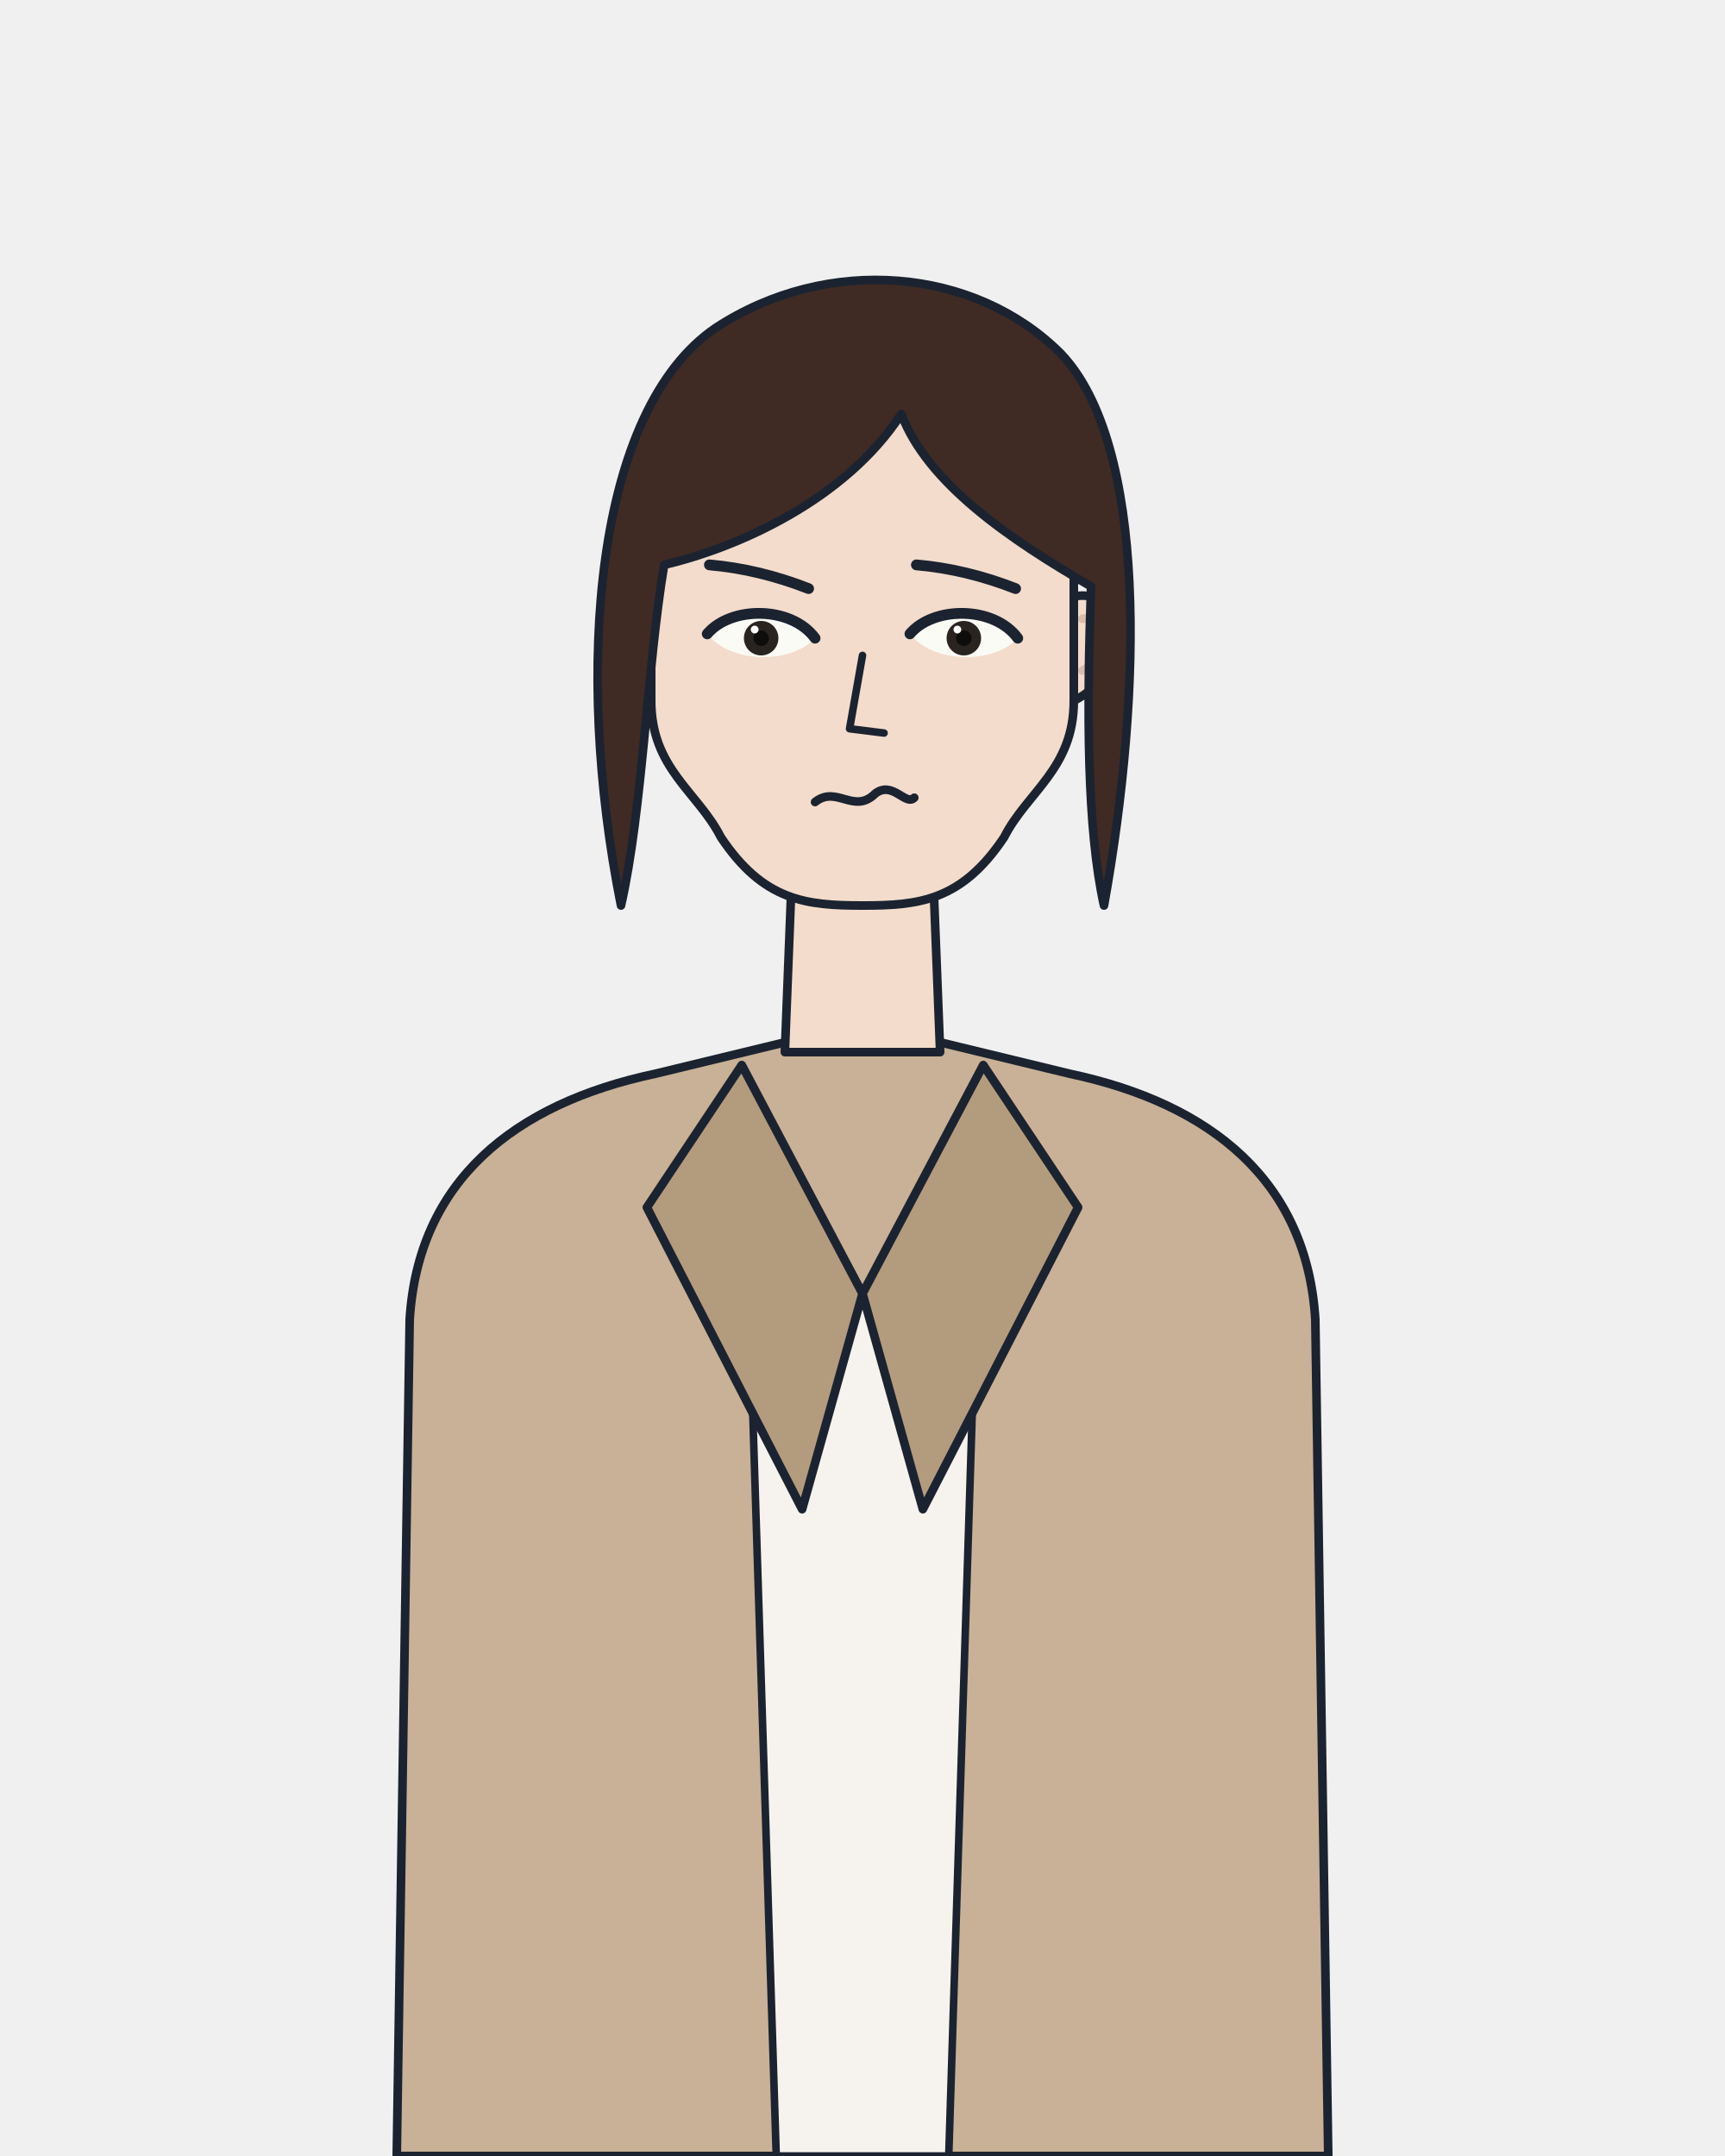
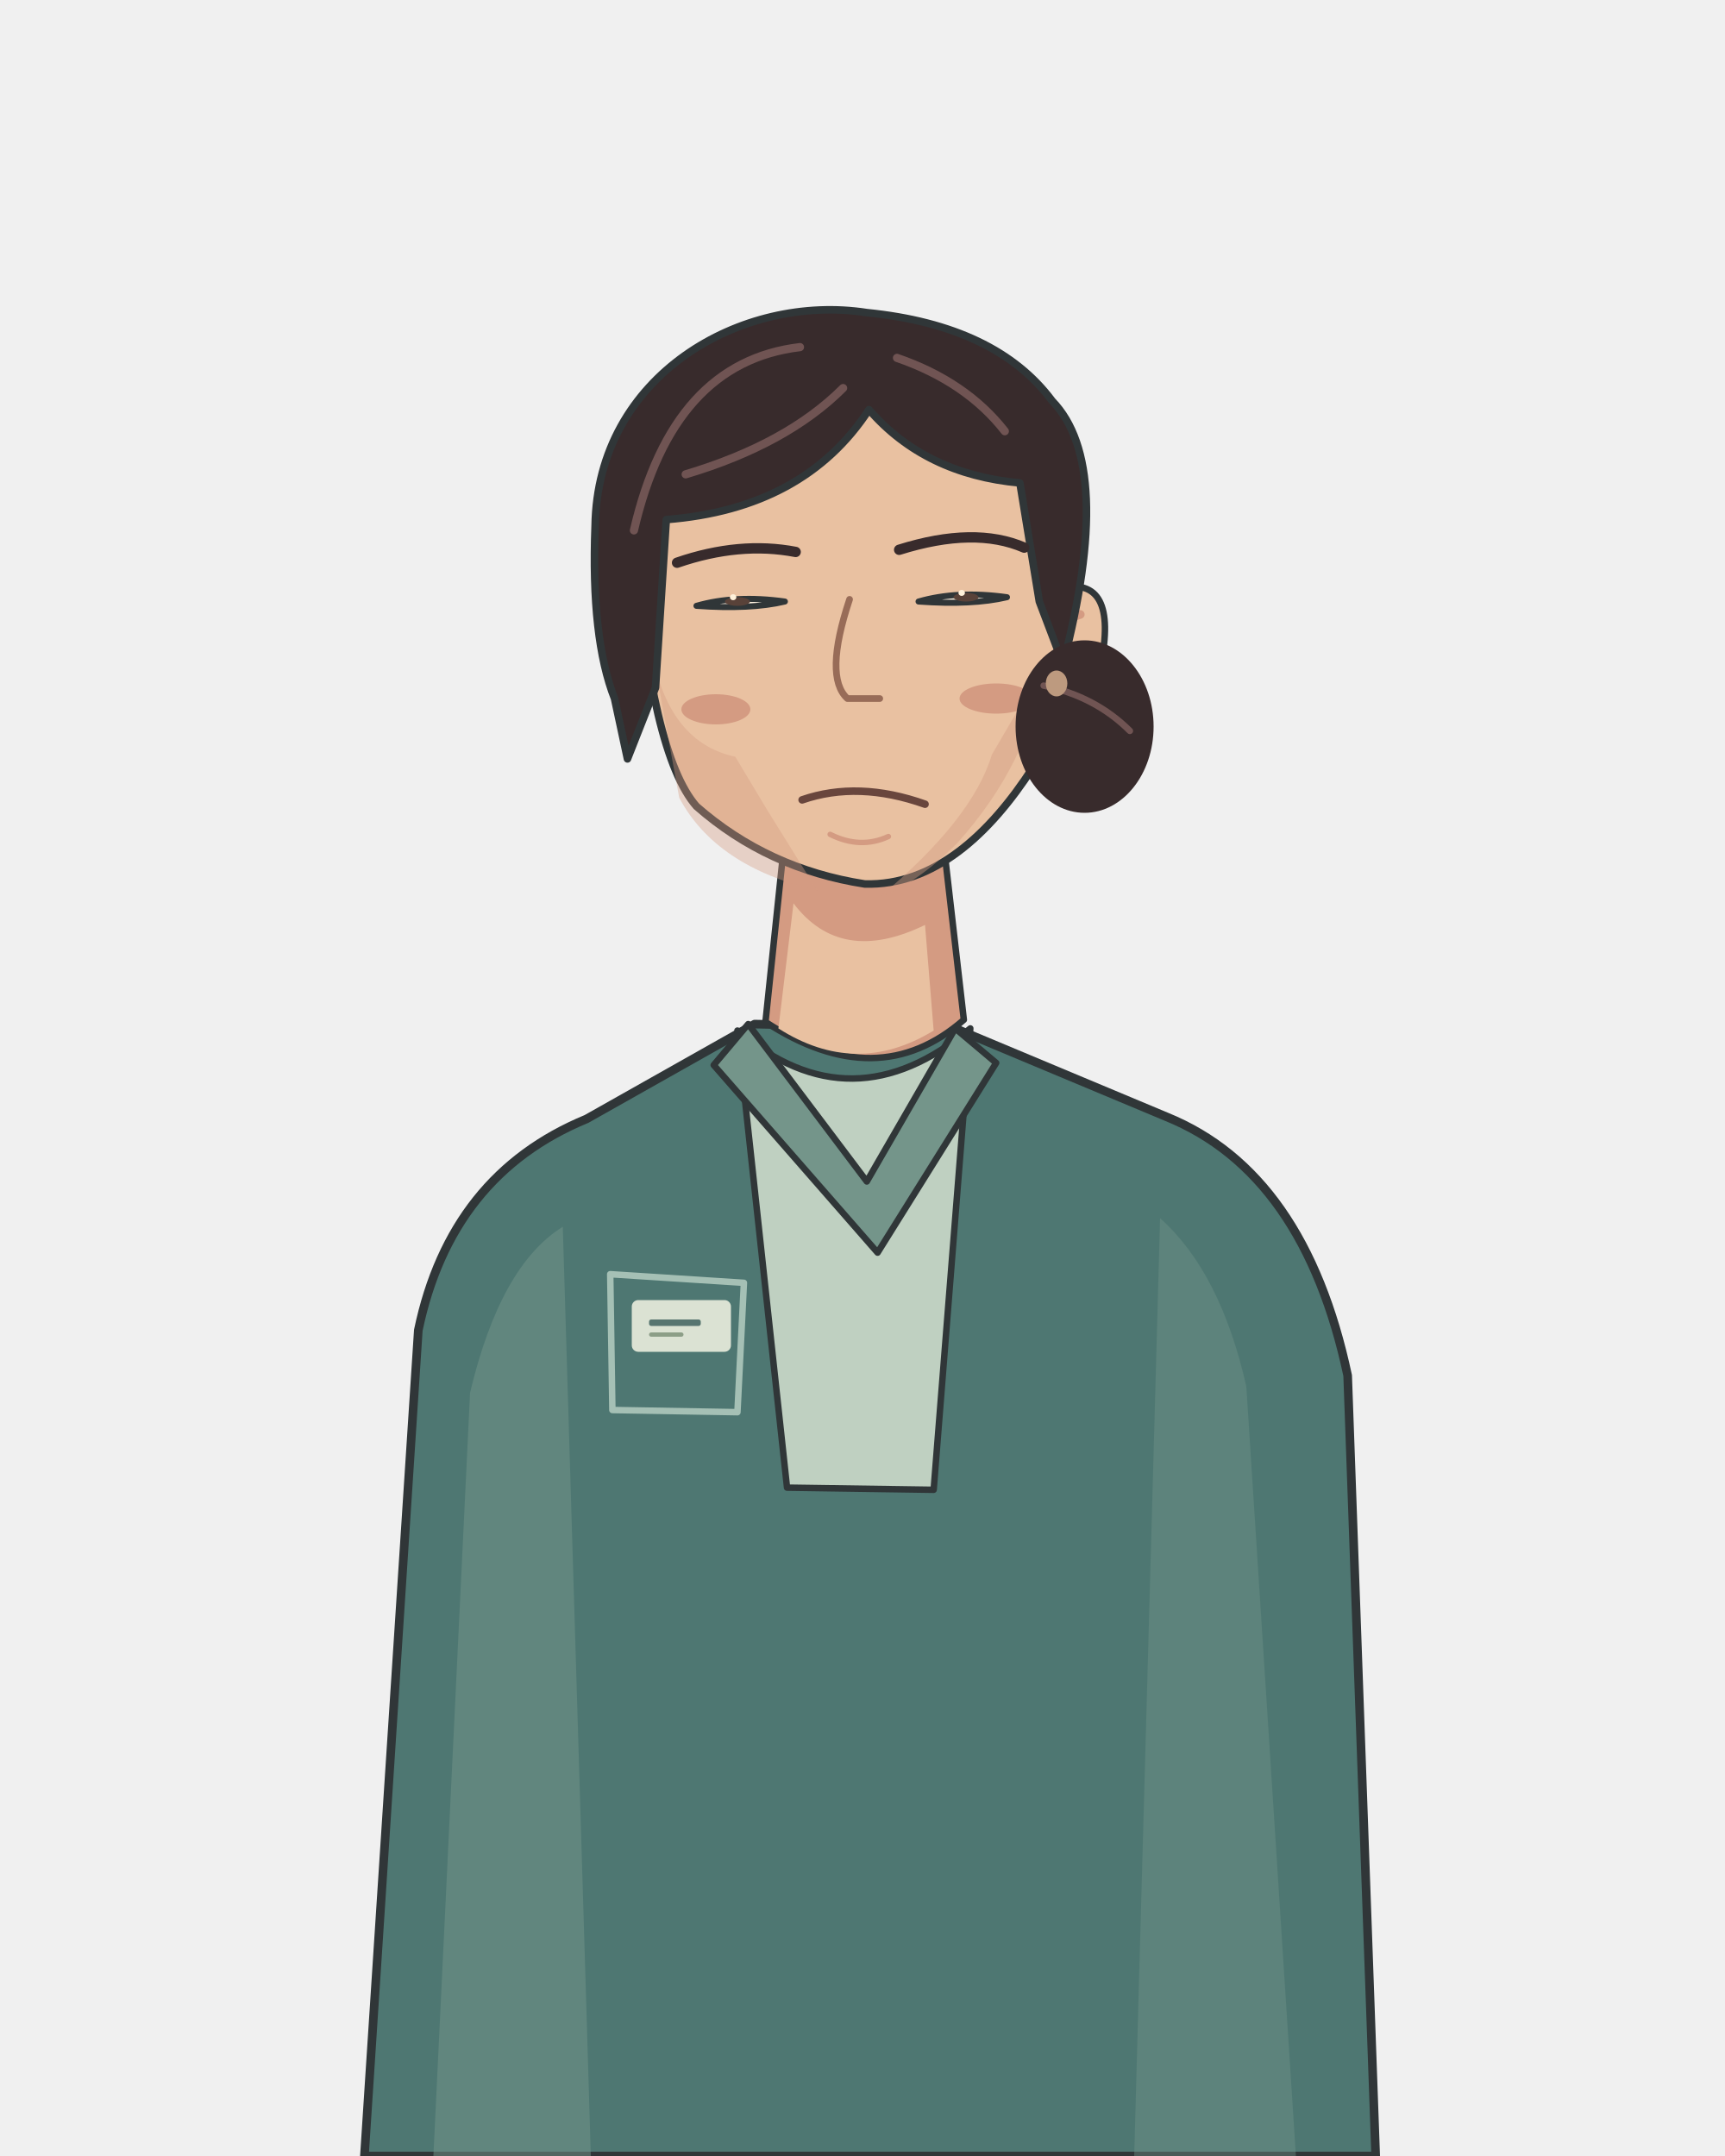
<svg xmlns="http://www.w3.org/2000/svg" viewBox="0 0 800 1000" width="800" height="1000">
-   <g stroke-linejoin="round" stroke-linecap="round">
-     <path d="M 184 1000 L 190 612 C 194 548 238 512 304 498 L 370 482 L 430 482 L 496 498 C 562 512 606 548 610 612 L 616 1000 Z" fill="#c8b196" stroke="#1b2330" stroke-width="4" />
-     <path d="M 344 494 L 400 600 L 456 494 L 440 1000 L 360 1000 Z" fill="#f6f3ee" stroke="#1b2330" stroke-width="3.5" />
-     <path d="M 344 494 L 300 560 L 372 700 L 400 600 Z M 456 494 L 500 560 L 428 700 L 400 600 Z" fill="#b39b7e" stroke="#1b2330" stroke-width="4" />
-     <path d="M 368 386 L 364 488 L 436 488 L 432 386 Z" fill="#f3dccb" stroke="#1b2330" stroke-width="4" />
-     <path d="M 368 392 C 378 430 422 430 432 392 L 432 386 L 368 386 Z" fill="#d8bdae" />
-     <path d="M 306 278 C 279 267 273 311 302 325 Z" fill="#f3dccb" stroke="#1b2330" stroke-width="4" />
-     <path d="M 298 287 C 286 285 286 305 298 311" fill="none" stroke="#d8bdae" stroke-width="4" />
-     <path d="M 494 278 C 521 267 527 311 498 325 Z" fill="#f3dccb" stroke="#1b2330" stroke-width="4" />
-     <path d="M 502 287 C 514 285 514 305 502 311" fill="none" stroke="#d8bdae" stroke-width="4" />
-     <path d="M 400 156 C 460.8 156 498 187.7 498 251 C 498 288 498 303.8 498 325 C 498 356.6 476.4 367.2 465.7 388.3 C 445.9 418 426 420 400 420 C 374 420 354.1 418 334.3 388.3 C 323.6 367.2 302 356.6 302 325 C 302 303.8 302 288 302 251 C 302 187.7 339.2 156 400 156 Z" fill="#f3dccb" stroke="#1b2330" stroke-width="4" />
-     <path d="M 288 420 C 266 310 276 190 332 152 C 384 118 452 124 492 164 C 532 206 530 320 512 420 C 504 384 504 330 506 272 C 468 250 430 224 418 192 C 392 232 342 254 308 262 C 300 310 298 376 288 420 Z" fill="#3f2b24" stroke="#1b2330" stroke-width="4" />
-     <clipPath id="e353296">
-       <path d="M 378 296 C 367 281 339 281 328 294 C 339 308 367 308 378 296 Z" />
-     </clipPath>
-     <path d="M 378 296 C 367 281 339 281 328 294 C 339 308 367 308 378 296 Z" fill="#fbfbf6" />
-     <g clip-path="url(#e353296)">
-       <circle cx="353" cy="296" r="8" fill="#2a2420" />
-       <circle cx="353" cy="296" r="3.6" fill="#0f0d0c" />
-       <circle cx="350" cy="292" r="1.8" fill="#fff" />
-       <rect x="327" y="264" width="52" height="14" fill="#f3dccb" />
-     </g>
-     <path d="M 378 296 C 367 281 339 281 328 294" fill="none" stroke="#1b2330" stroke-width="5" stroke-linecap="round" />
-     <clipPath id="e447296">
-       <path d="M 472 296 C 461 281 433 281 422 294 C 433 308 461 308 472 296 Z" />
-     </clipPath>
-     <path d="M 472 296 C 461 281 433 281 422 294 C 433 308 461 308 472 296 Z" fill="#fbfbf6" />
-     <g clip-path="url(#e447296)">
-       <circle cx="447" cy="296" r="8" fill="#2a2420" />
-       <circle cx="447" cy="296" r="3.6" fill="#0f0d0c" />
-       <circle cx="444" cy="292" r="1.8" fill="#fff" />
-       <rect x="421" y="264" width="52" height="14" fill="#f3dccb" />
-     </g>
-     <path d="M 472 296 C 461 281 433 281 422 294" fill="none" stroke="#1b2330" stroke-width="5" stroke-linecap="round" />
-     <path d="M 375 273 Q 352 264 329 262" fill="none" stroke="#1b2330" stroke-width="5" stroke-linecap="round" />
-     <path d="M 425 262 Q 448 264 471 273" fill="none" stroke="#1b2330" stroke-width="5" stroke-linecap="round" />
-     <path d="M 400 304 L 394 338 L 410 340" fill="none" stroke="#1b2330" stroke-width="3.5" />
-     <path d="M 378 372 C 388 364 396 378 406 368 C 414 362 420 374 424 370" fill="none" stroke="#1b2330" stroke-width="4" stroke-linecap="round" />
-   </g>
+   <path d="M169 1000 194 617 Q209 545 272 519 L350 475 443 477 541 518 Q605 544 625 638 L638 1000Z" fill="#4e7772" stroke="#303638" stroke-width="4" opacity="1" stroke-linecap="round" stroke-linejoin="round" />
+   <path d="M218 646 Q232 587 261 569 L274 1000 201 1000Z" fill="#74958a" stroke="none" stroke-width="3" opacity="0.5" stroke-linecap="round" stroke-linejoin="round" />
+   <path d="M578 643 Q566 590 538 565 L526 1000 601 1000Z" fill="#74958a" stroke="none" stroke-width="3" opacity="0.39" stroke-linecap="round" stroke-linejoin="round" />
+   <path d="M342 478 Q395 523 450 477 L433 691 365 690Z" fill="#bfd0c1" stroke="#303638" stroke-width="3" opacity="1" stroke-linecap="round" stroke-linejoin="round" />
+   <path d="M347 475 402 548 443 477 462 493 407 581 331 494Z" fill="#74958a" stroke="#303638" stroke-width="3" opacity="1" stroke-linecap="round" stroke-linejoin="round" />
+   <path d="M283 591 345 595 342 655 284 654Z" fill="#4e7772" stroke="#a5c0b5" stroke-width="3" opacity="1" stroke-linecap="round" stroke-linejoin="round" />
+   <rect x="293" y="603" width="46" height="24" rx="3" fill="#dbe2d3" stroke="none" stroke-width="3" />
+   <rect x="301" y="612" width="24" height="3" rx="1" fill="#577570" stroke="none" stroke-width="3" />
+   <rect x="301" y="618" width="16" height="2" rx="1" fill="#8c9e87" stroke="none" stroke-width="3" />
+   <path d="M366 369 355 474 Q407 508 447 473 L434 360Z" fill="#d49b82" stroke="#303638" stroke-width="3" opacity="1" stroke-linecap="round" stroke-linejoin="round" />
+   <path d="M368 419 Q390 448 429 429 L433 478 Q397 500 361 477Z" fill="#e9c1a1" stroke="none" stroke-width="3" opacity="1" stroke-linecap="round" stroke-linejoin="round" />
+   <path d="M305 276 Q278 263 281 300 Q286 325 307 326Z M484 275 Q516 263 512 299 Q501 323 484 323Z" fill="#e9c1a1" stroke="#303638" stroke-width="3" opacity="1" stroke-linecap="round" stroke-linejoin="round" />
+   <path d="M288 286 Q298 284 301 301 M501 285 Q490 288 492 303" fill="none" stroke="#d49b82" stroke-width="4" opacity="1" stroke-linecap="round" stroke-linejoin="round" />
+   <path d="M294 252 Q286 181 360 155 Q426 141 470 171 Q506 197 496 268 Q493 323 479 356 C459 387 433 411 401 410 Q356 403 323 374 Q302 350 294 252Z" fill="#e9c1a1" stroke="#303638" stroke-width="3.5" opacity="1" stroke-linecap="round" stroke-linejoin="round" />
+   <path d="M304 310 Q313 345 341 351 L356 376 379 413 Q332 402 315 370Z" fill="#d49b82" stroke="none" stroke-width="3" opacity="0.38" stroke-linecap="round" stroke-linejoin="round" />
+   <path d="M484 309 Q478 353 444 391 Q425 410 408 416 Q451 380 460 350Z" fill="#d49b82" stroke="none" stroke-width="3" opacity="0.43" stroke-linecap="round" stroke-linejoin="round" />
+   <ellipse cx="332" cy="329" rx="16" ry="7" fill="#d49b82" />
+   <ellipse cx="462" cy="324" rx="17" ry="7" fill="#d49b82" />
+   <path d="M285 324 Q274 296 276 244 C277 174 344 136 402 145 Q462 151 488 186 Q517 216 493 308 L482 279 473 224 Q429 220 403 190 Q373 236 309 241 L304 319 291 352Z" fill="#382b2c" stroke="#303638" stroke-width="3.5" opacity="1" stroke-linecap="round" stroke-linejoin="round" />
+   <path d="M294 246 Q312 168 371 161 M318 220 Q365 206 391 180 M416 166 Q448 177 466 200" fill="none" stroke="#705453" stroke-width="3.8" opacity="1" stroke-linecap="round" stroke-linejoin="round" />
+   <ellipse cx="503" cy="337" rx="32" ry="40" fill="#382b2c" />
+   <path d="M484 318 Q508 323 524 339" fill="none" stroke="#705453" stroke-width="3" opacity="1" stroke-linecap="round" stroke-linejoin="round" />
+   <ellipse cx="490" cy="317" rx="5" ry="6" fill="#bd9a7f" />
+   <path d="M314 261 Q343 251 369 256 M417 255 Q452 244 475 254" fill="none" stroke="#382b2c" stroke-width="4.8" opacity="1" stroke-linecap="round" stroke-linejoin="round" />
+   <path d="M394 278 Q382 314 393 324 L408 324" fill="none" stroke="#986c58" stroke-width="3.1" opacity="1" stroke-linecap="round" stroke-linejoin="round" />
+   <path d="M323 281 Q341 275.8 364 279 Q348 282.8 323 281Z" fill="#fff2e1" stroke="#303638" stroke-width="2.8" opacity="1" stroke-linecap="round" stroke-linejoin="round" />
+   <ellipse cx="342" cy="279" rx="5.8" ry="2" fill="#594239" />
+   <ellipse cx="340" cy="277" rx="1.5" ry="1.4" fill="#fff1da" />
+   <path d="M426 279 Q444 273.8 467 277 Q451 280.8 426 279Z" fill="#fff2e1" stroke="#303638" stroke-width="2.8" opacity="1" stroke-linecap="round" stroke-linejoin="round" />
+   <ellipse cx="448" cy="277" rx="5.8" ry="2" fill="#594239" />
+   <ellipse cx="446" cy="275" rx="1.5" ry="1.4" fill="#fff1da" />
+   <path d="M372 371 Q398 362 429 373" fill="none" stroke="#69463d" stroke-width="3.5" opacity="1" stroke-linecap="round" stroke-linejoin="round" />
+   <path d="M385 387 Q399 394 412 388" fill="none" stroke="#d49b82" stroke-width="2.5" opacity="1" stroke-linecap="round" stroke-linejoin="round" />
</svg>
